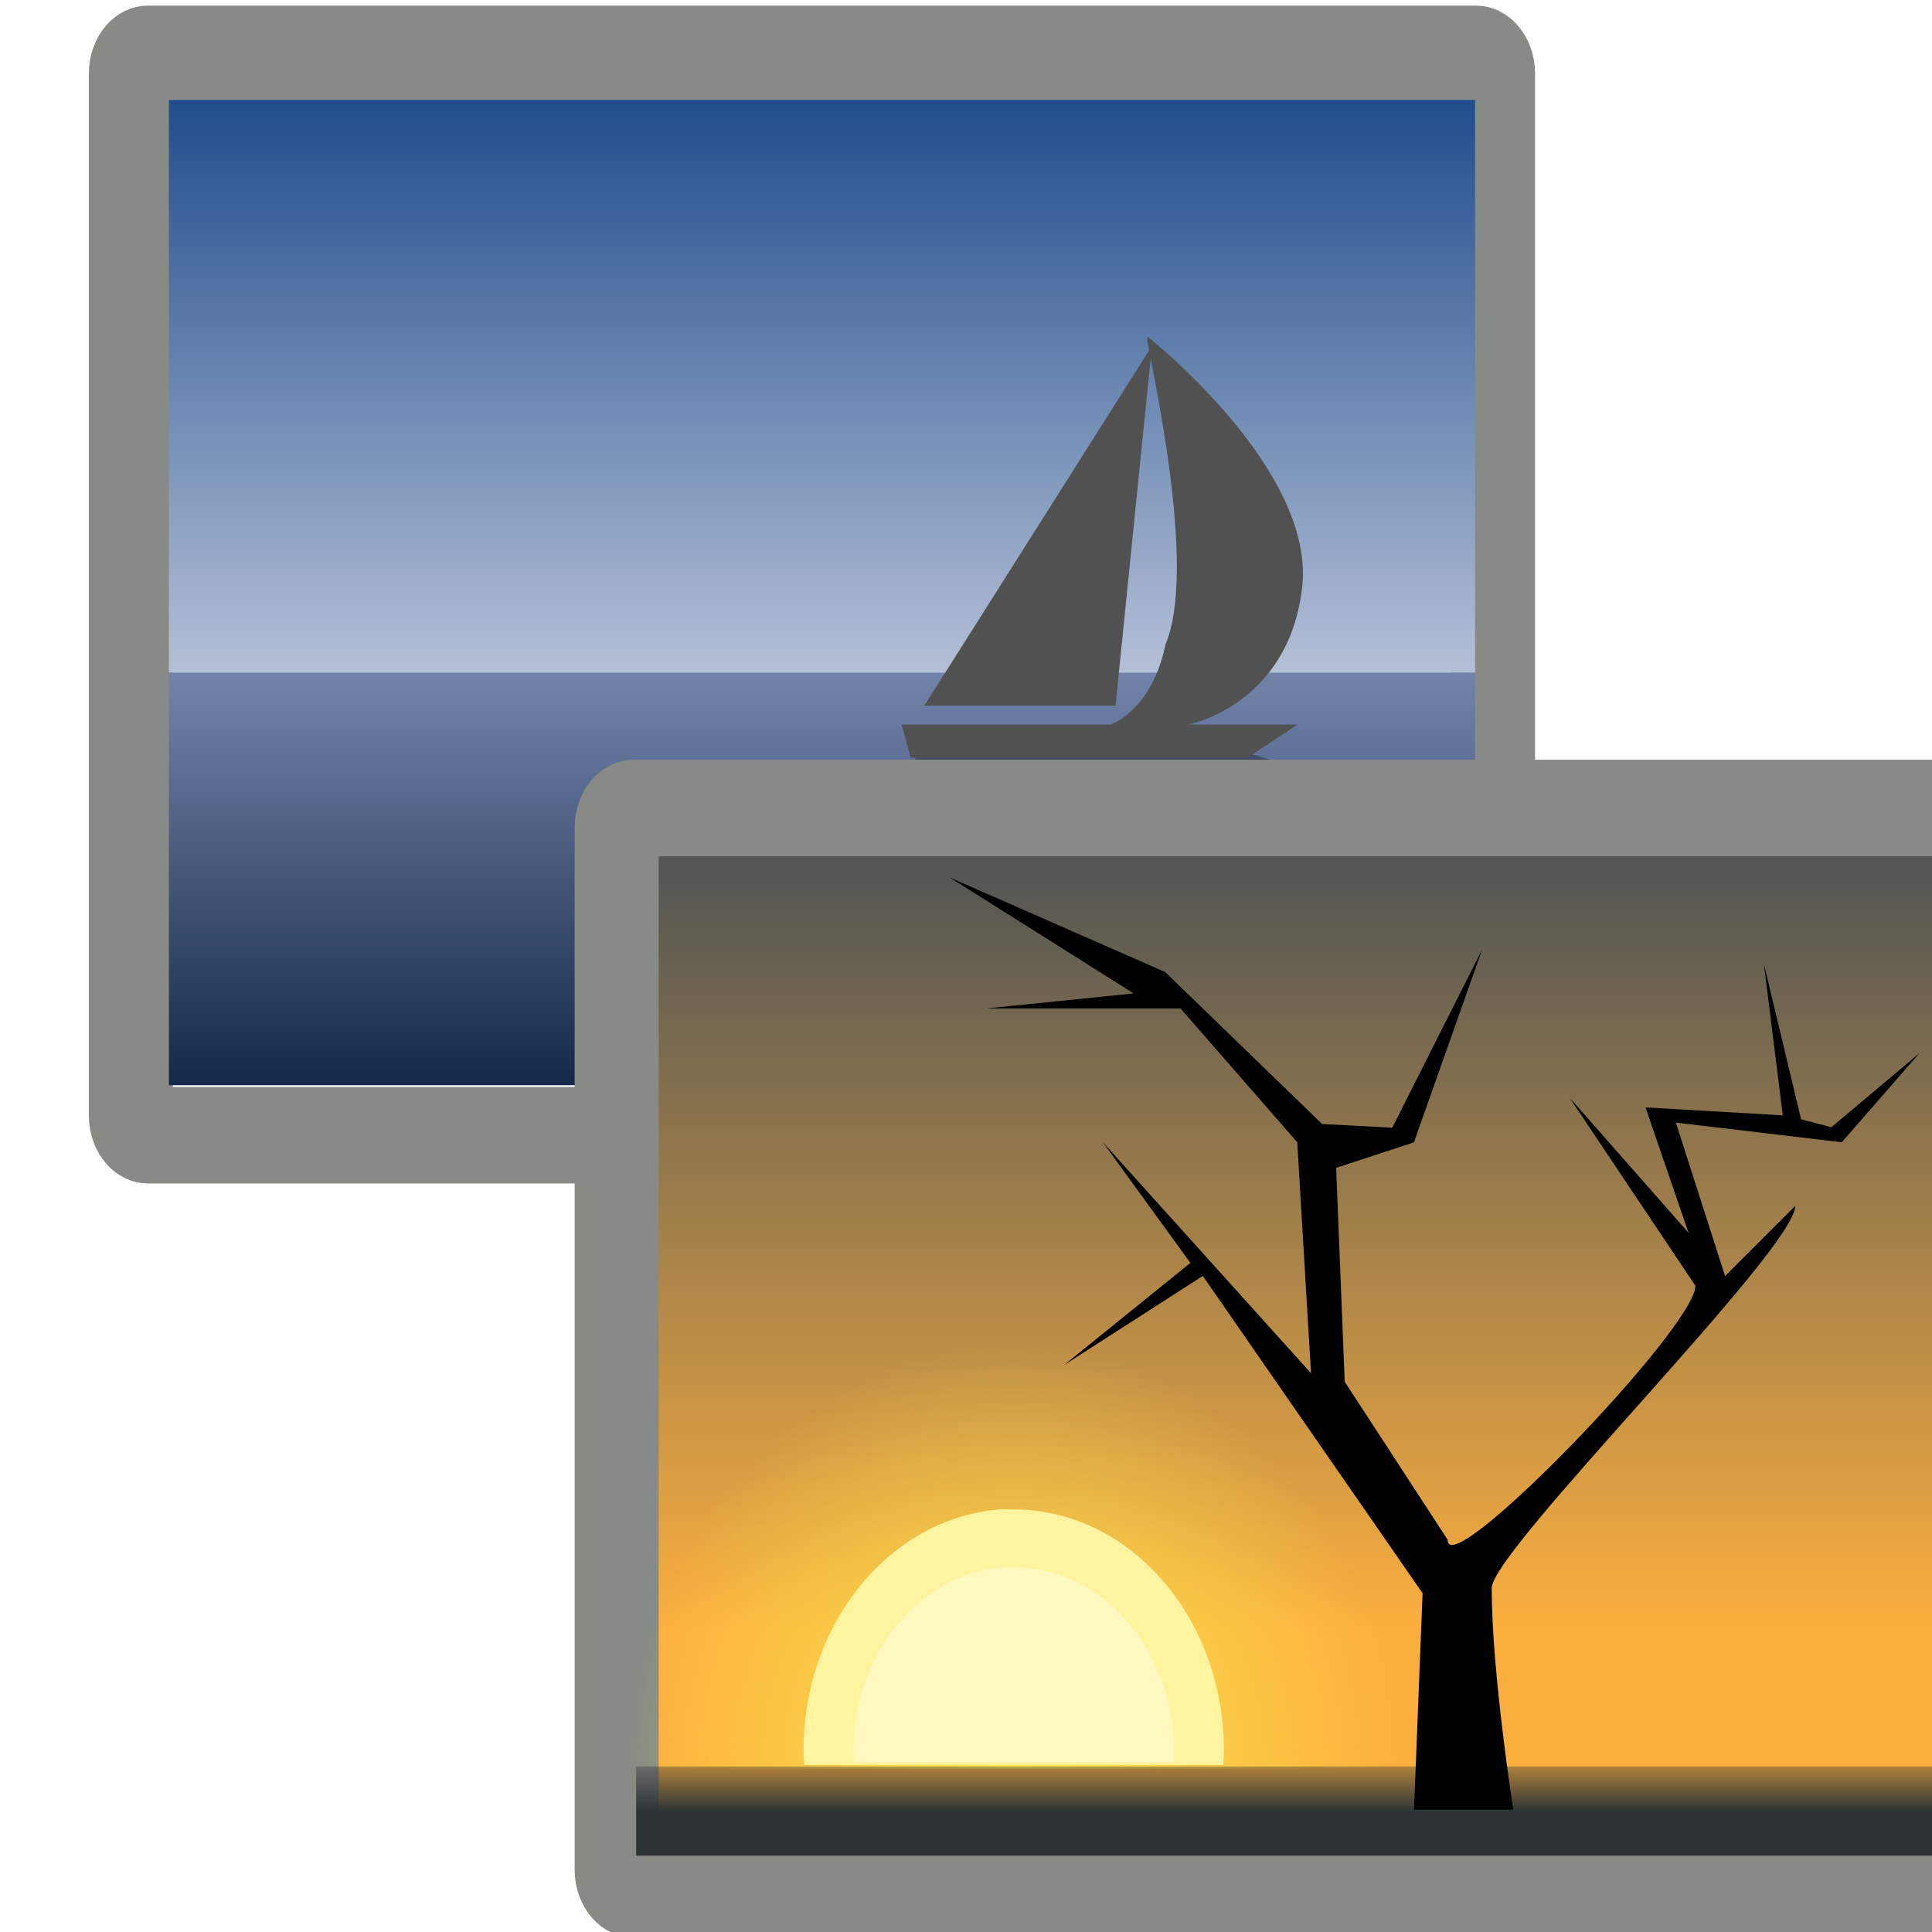
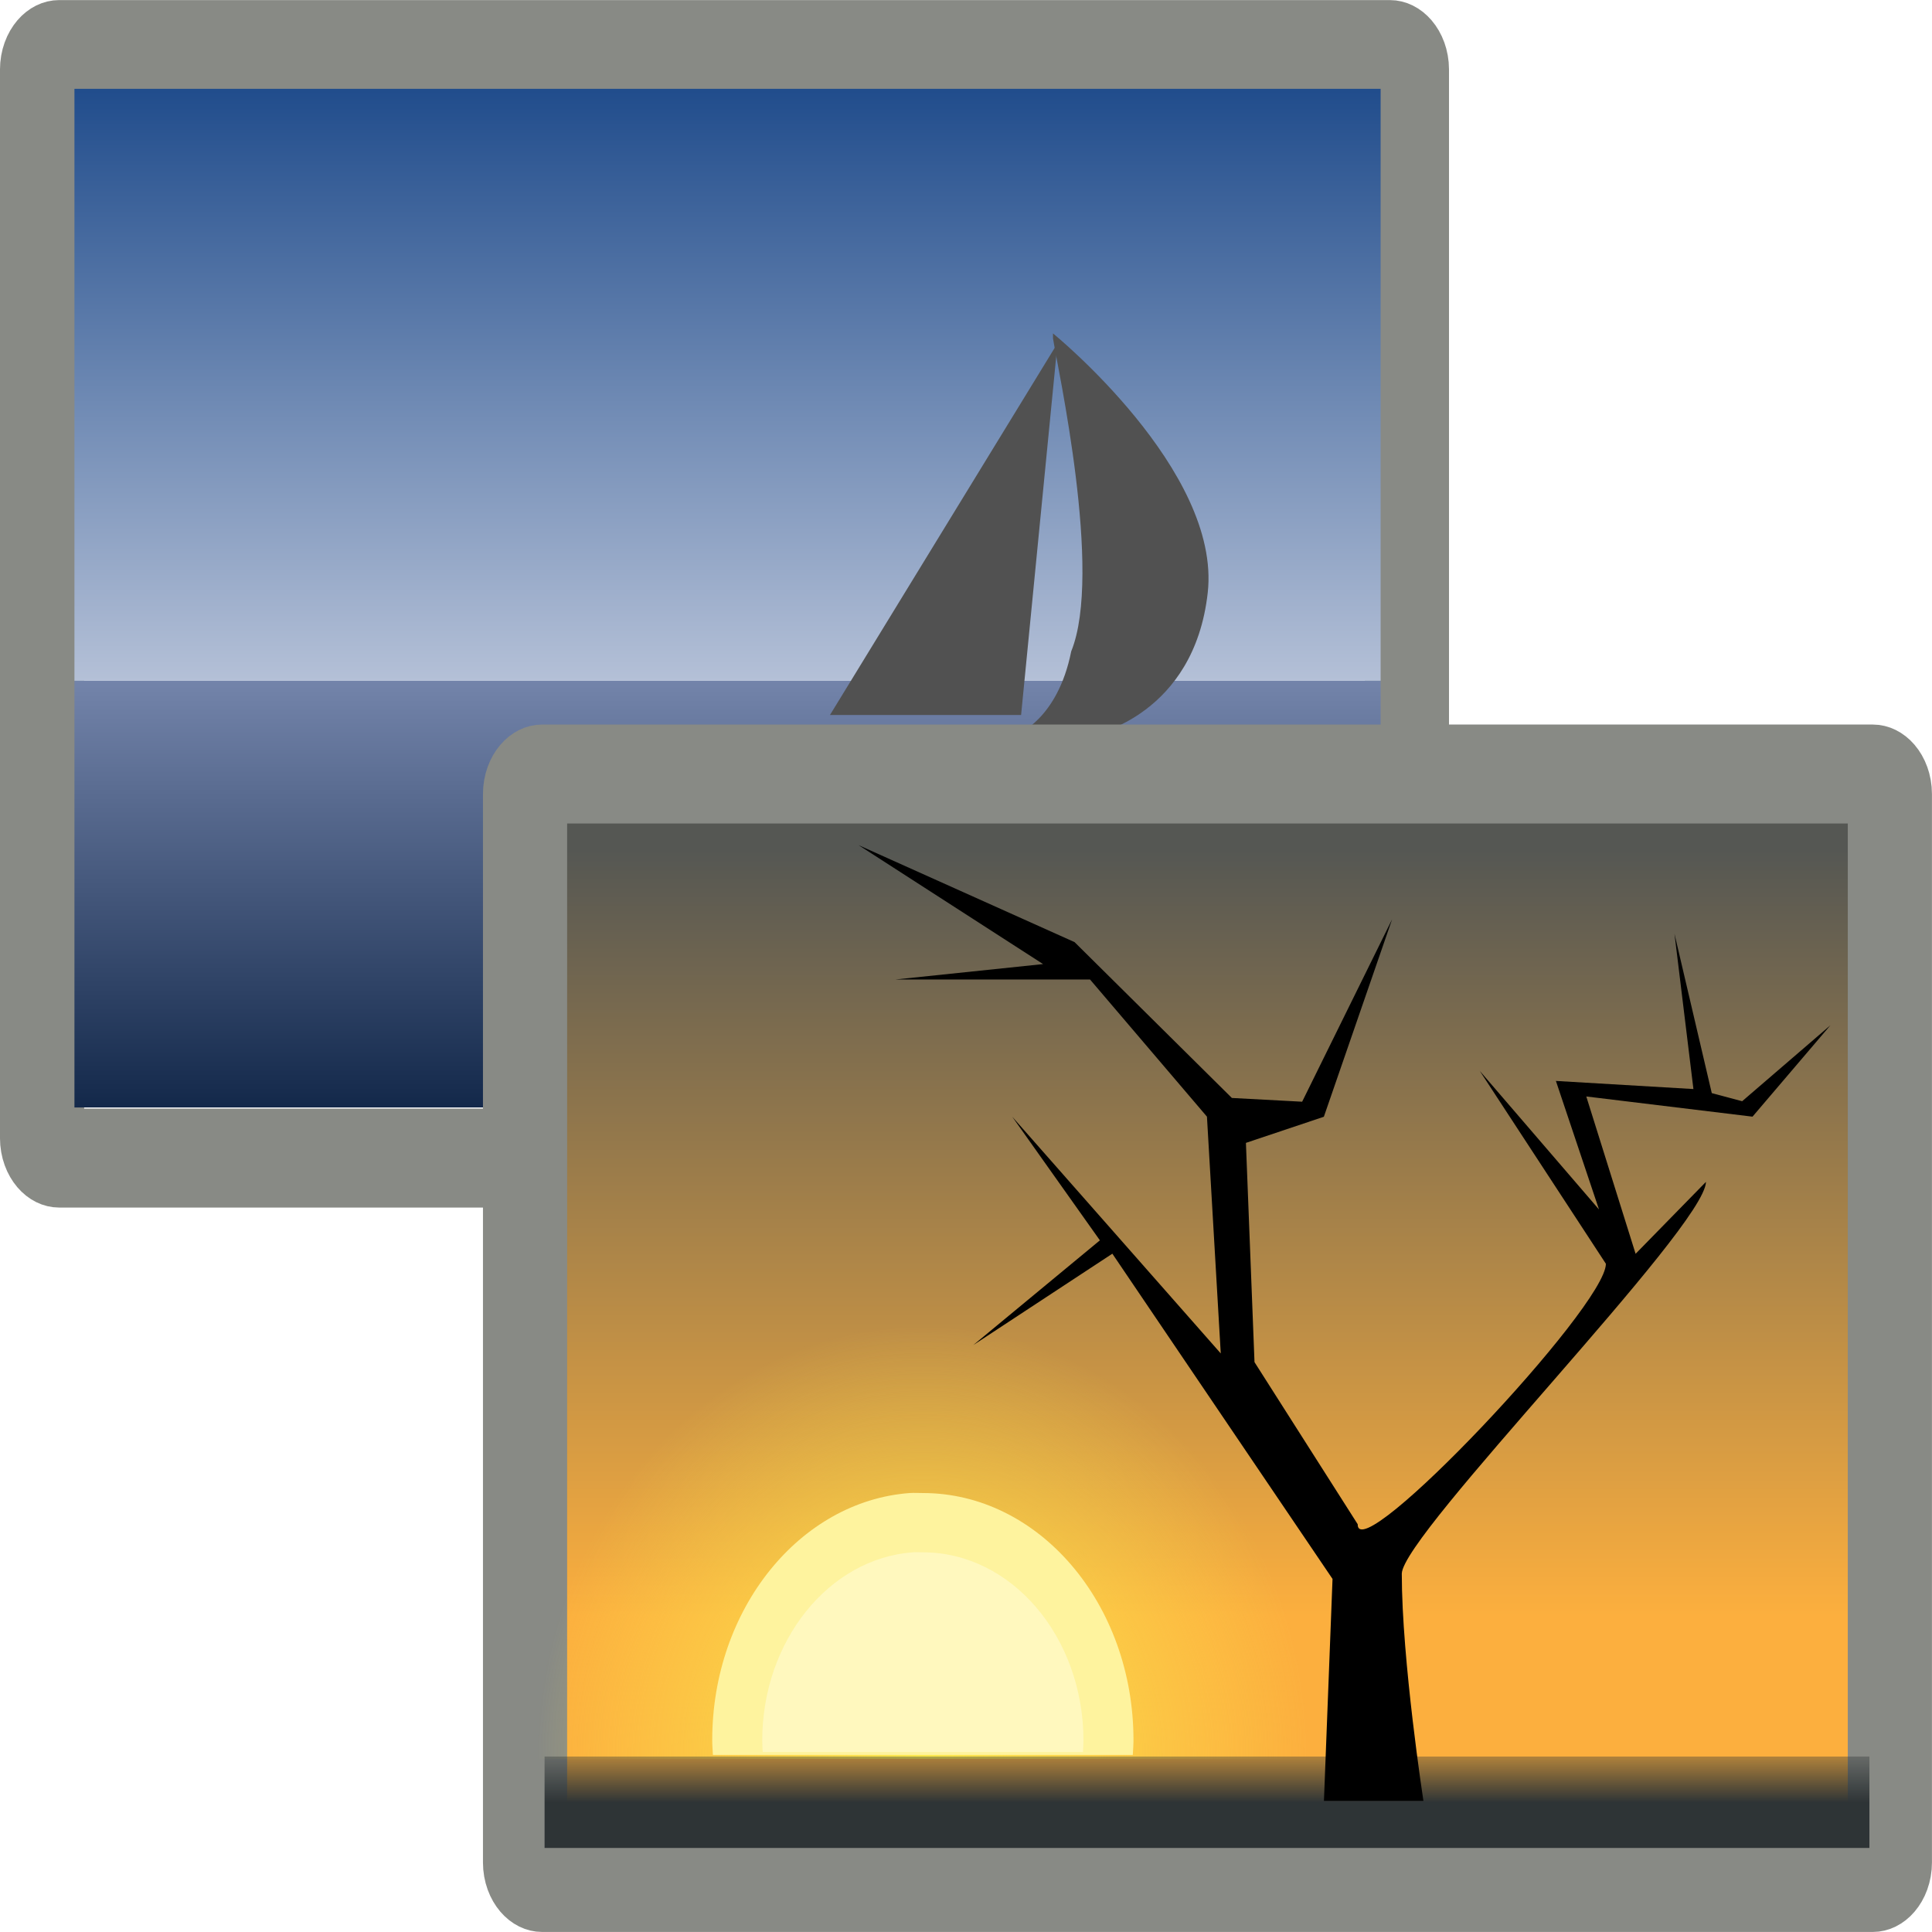
- <svg xmlns="http://www.w3.org/2000/svg" xmlns:ns1="http://www.openswatchbook.org/uri/2009/osb" xmlns:xlink="http://www.w3.org/1999/xlink" width="16" height="16" viewBox="0 0 16 16" id="svg30571" version="1.1">
+ <svg xmlns="http://www.w3.org/2000/svg" xmlns:xlink="http://www.w3.org/1999/xlink" width="16" height="16" viewBox="0 0 16 16" id="svg30571" version="1.1">
  <defs id="defs30573">
-     <linearGradient id="linearGradient19282" ns1:paint="solid" gradientTransform="matrix(1.217861,0,0,1.043881,378.848,1794.496)">
-       <stop offset="0" id="stop19284" style="stop-color:#505050;stop-opacity:1;" />
-     </linearGradient>
-     <linearGradient id="linearGradient19282-1" ns1:paint="solid" gradientTransform="matrix(1.217861,0,0,1.043881,356.6917,1794.496)">
-       <stop offset="0" id="stop19284-8" style="stop-color:#505050;stop-opacity:1;" />
-     </linearGradient>
-     <linearGradient id="linearGradient19282-2" ns1:paint="solid" gradientTransform="matrix(1.217861,0,0,1.043881,356.6917,1794.496)">
-       <stop offset="0" id="stop19284-1" style="stop-color:#666666;stop-opacity:1" />
-     </linearGradient>
    <linearGradient id="linearGradient2065">
      <stop style="stop-color:#555753" offset="0" id="stop2067" />
      <stop style="stop-color:#fcaf3e" offset="1" id="stop2069" />
    </linearGradient>
    <linearGradient id="linearGradient4928">
      <stop id="stop4930" offset="0" style="stop-color:#fce94f;stop-opacity:1;" />
      <stop id="stop4932" offset="1" style="stop-color:#fce94f;stop-opacity:0;" />
    </linearGradient>
    <linearGradient id="linearGradient4616">
      <stop style="stop-color:#2e3436;stop-opacity:1;" offset="0" id="stop4618" />
      <stop style="stop-color:#2e3436;stop-opacity:0;" offset="1" id="stop4620" />
    </linearGradient>
    <radialGradient xlink:href="#linearGradient4928" id="radialGradient4915-6" cx="-6.007" cy="32.837" fx="-6.007" fy="32.837" r="9.906" gradientTransform="matrix(0.462962,0,0,0.44272,14.86446,6.713194)" gradientUnits="userSpaceOnUse" />
    <linearGradient xlink:href="#linearGradient2065" id="linearGradient4045" gradientUnits="userSpaceOnUse" gradientTransform="matrix(0.462962,0,0,0.466802,21.0145,5.928547)" x1="-11.986" y1="13.123" x2="-11.986" y2="29.727" />
    <linearGradient xlink:href="#linearGradient4616" id="linearGradient4047" gradientUnits="userSpaceOnUse" gradientTransform="matrix(0.462962,0,0,0.461866,4.347921,5.985305)" x1="25.355" y1="34.007" x2="25.355" y2="32.409" />
-     <linearGradient xlink:href="#linearGradient7648" id="linearGradient7671" gradientUnits="userSpaceOnUse" gradientTransform="matrix(1.159185,0,0,-0.8376361,-21.30156,1049.334)" x1="21.933" y1="24.627" x2="21.933" y2="7.109" />
+     <linearGradient xlink:href="#linearGradient7648" id="linearGradient7671" gradientUnits="userSpaceOnUse" gradientTransform="matrix(1.159185,0,0,-0.8659689,-23.90412,1050.181)" x1="21.933" y1="24.627" x2="21.933" y2="7.109" />
    <linearGradient id="linearGradient7648" gradientUnits="userSpaceOnUse" x1="21.933" y1="24.627" x2="21.933" y2="7.109">
      <stop offset="0" style="stop-color:#8595bc;stop-opacity:1;" id="stop7650" />
      <stop offset="1" style="stop-color:#041a3b;stop-opacity:1;" id="stop7652" />
    </linearGradient>
-     <linearGradient xlink:href="#aigrd3" id="linearGradient7673" gradientUnits="userSpaceOnUse" gradientTransform="matrix(1.159185,0,0,1.16202,-21.30156,1004.976)" x1="21.933" y1="24.627" x2="21.933" y2="7.109" />
+     <linearGradient xlink:href="#aigrd3" id="linearGradient7673" gradientUnits="userSpaceOnUse" gradientTransform="matrix(1.159185,0,0,1.201325,-23.90412,1004.322)" x1="21.933" y1="24.627" x2="21.933" y2="7.109" />
    <linearGradient y2="7.109" x2="21.933" y1="24.627" x1="21.933" gradientUnits="userSpaceOnUse" id="aigrd3">
      <stop id="stop16199" style="stop-color:#D0D6E5;stroke-dasharray:none;stroke-miterlimit:4;stroke-width:1.217" offset="0" />
      <stop id="stop16201" style="stop-color:#093A80;stroke-dasharray:none;stroke-miterlimit:4;stroke-width:1.217" offset="1" />
    </linearGradient>
  </defs>
  <g id="layer1" transform="translate(0,-1036.362)">
-     <g id="g4211">
-       <g transform="matrix(0.6956749,0,0,0.7993512,-4.034332,1027.778)" id="g2403">
+     <g id="g4321">
+       <g transform="matrix(0.6970319,0,0,0.8194577,-4.779635,1027.515)" id="g2403">
        <g id="g3799" transform="matrix(0.557846,0,0,0.461866,-85.36183,64.50698)" style="opacity:0.582" />
        <rect style="opacity:1;fill:none;fill-opacity:1;stroke:#888a85;stroke-width:1;stroke-linecap:round;stroke-linejoin:round;stroke-miterlimit:4;stroke-dasharray:none;stroke-dashoffset:0;stroke-opacity:1" id="rect2063" width="16.216" height="11.203" x="7.357" y="11.297" rx="0.203" ry="0.202" />
      </g>
      <g transform="matrix(0.3004792,0,0,0.3138409,5.432881,718.4389)" id="g4151">
-         <path id="path7644" d="m -13.426,1041.644 h 36 v -10.891 H -13.426 Z" style="fill:url(#linearGradient7671);fill-opacity:1;fill-rule:nonzero;stroke:none;stroke-width:1.28;stroke-miterlimit:4" />
-         <path style="fill:url(#linearGradient7673);fill-rule:nonzero;stroke:none;stroke-width:1.28;stroke-miterlimit:4" d="m -13.426,1015.644 h 36 v 15.109 H -13.426 Z" id="path16203" />
+         <path id="path7644" d="m -16.029,1042.231 h 36 v -11.26 h -36 z" style="fill:url(#linearGradient7671);fill-opacity:1;fill-rule:nonzero;stroke:none;stroke-width:1.302;stroke-miterlimit:4" />
+         <path style="fill:url(#linearGradient7673);fill-rule:nonzero;stroke:none;stroke-width:1.302;stroke-miterlimit:4" d="m -16.029,1015.351 h 36 v 15.62 h -36 z" id="path16203" />
        <path style="opacity:0.3;fill-rule:nonzero;stroke:none;stroke-width:1.28;stroke-miterlimit:4" d="m 7.145,1032.876 h 9.157 l 1.756,0.499 h -3.01 c 0,0 3.01,0.25 4.516,2.123 1.505,1.748 -1.756,3.871 -1.756,3.871 0,0 0,0 0,0 -0.125,-0.375 -0.878,-3.371 -2.383,-4.62 -1.129,-0.999 -2.383,-1.249 -2.383,-1.249 H 7.145 v -0.499 z" id="path16223" />
+         <path style="fill:#515151;fill-rule:nonzero;stroke:none;stroke-width:1.302;stroke-miterlimit:4" d="m 4.543,1033.295 h 9.157 l 1.38,-0.904 h -3.01 c 0,0 2.76,-0.516 3.136,-3.744 0.376,-3.227 -4.265,-6.842 -4.265,-6.842 0,0 0,0 0,0.129 0.125,0.774 1.38,6.196 0.502,8.262 -0.376,1.807 -1.505,2.195 -1.505,2.195 h -5.77 l 0.251,0.904 z" id="path16227" />
        <path style="opacity:0.3;fill-rule:nonzero;stroke:none;stroke-width:1.28;stroke-miterlimit:4" d="M 13.166,1033.625 H 7.898 l 9.784,5.494 z" id="path16225" />
-         <path style="fill:#515151;fill-rule:nonzero;stroke:none;stroke-width:1.28;stroke-miterlimit:4" d="m 7.145,1033.001 h 9.157 l 1.38,-0.874 h -3.01 c 0,0 2.76,-0.499 3.136,-3.621 0.376,-3.122 -4.265,-6.618 -4.265,-6.618 0,0 0,0 0,0.125 0.125,0.749 1.38,5.994 0.502,7.991 -0.376,1.748 -1.505,2.123 -1.505,2.123 H 6.769 l 0.251,0.874 z" id="path16227" />
-         <path id="path16229" d="M 12.665,1031.627 H 7.396 l 6.272,-9.49 z" style="fill:#515151;fill-rule:nonzero;stroke:none;stroke-width:1.28;stroke-miterlimit:4" />
+         <path id="path16229" d="M 10.062,1031.875 H 4.794 l 6.272,-9.811 z" style="fill:#515151;fill-rule:nonzero;stroke:none;stroke-width:1.302;stroke-miterlimit:4" />
      </g>
-       <g transform="matrix(1.000035,0,0,0.9991829,2.771509,4.103263)" id="g3976-3">
+       <g transform="matrix(1.001965,0,0,1.024267,2.008333,-22.26065)" id="g3976-3">
        <g transform="matrix(0.6956507,0,0,0.8000048,24.14848,1040.552)" id="g4028-9">
          <g transform="translate(-38.71351,-12.23706)" id="g2403-3">
            <g id="g3799-7" transform="matrix(0.557846,0,0,0.461866,-85.36183,64.50698)" style="opacity:0.582" />
            <rect style="opacity:1;fill:url(#linearGradient4045);fill-opacity:1;stroke:#888a85;stroke-width:1;stroke-linecap:round;stroke-linejoin:round;stroke-miterlimit:4;stroke-dasharray:none;stroke-dashoffset:0;stroke-opacity:1" id="rect2063-4" width="16.216" height="11.203" x="7.357" y="11.297" rx="0.203" ry="0.202" />
            <path style="color:#000000;display:inline;overflow:visible;visibility:visible;opacity:1;fill:url(#radialGradient4915-6);fill-opacity:1;fill-rule:evenodd;stroke:none;stroke-width:1;stroke-linecap:round;stroke-linejoin:round;stroke-miterlimit:4;stroke-dasharray:none;stroke-dashoffset:0;stroke-opacity:1;marker:none;marker-start:none;marker-mid:none;marker-end:none" d="m 11.794,16.401 c -2.393,0.151 -4.297,2.15 -4.297,4.575 0,0.094 0.009,0.182 0.014,0.274 h 9.144 c 0.006,-0.092 0.014,-0.181 0.014,-0.274 0,-2.524 -2.056,-4.575 -4.586,-4.575 -0.099,0 -0.192,-0.006 -0.289,0 z" id="path4898-0" />
            <rect style="opacity:1;fill:url(#linearGradient4047);fill-opacity:1;stroke:none;stroke-width:1;stroke-linecap:round;stroke-linejoin:round;stroke-miterlimit:4;stroke-dasharray:none;stroke-dashoffset:0;stroke-opacity:1" id="rect1324-7" width="15.741" height="0.924" x="7.589" y="21.227" rx="0" ry="0" />
            <path style="fill:#000000;fill-opacity:1;fill-rule:evenodd;stroke:none;stroke-width:1px;stroke-linecap:butt;stroke-linejoin:miter;stroke-opacity:1" d="m 18.031,21.676 c 0,0 -0.257,-1.424 -0.257,-2.297 0.007,-0.398 3.605,-3.498 3.614,-3.96 l -0.836,0.727 -0.586,-1.59 1.975,0.204 0.926,-0.924 -1.049,0.768 -0.361,-0.082 -0.443,-1.61 0.225,1.569 -1.634,-0.082 0.512,1.299 -1.417,-1.401 1.499,1.95 c 3.7e-5,0.435 -2.954,3.09 -2.949,2.632 L 16.024,17.241 l -0.102,-2.216 0.926,-0.264 0.811,-1.996 -1.069,1.844 -0.835,-0.038 -1.869,-1.575 -2.566,-0.98 2.192,1.202 -1.757,0.156 h 2.315 l 1.389,1.386 0.164,2.393 -2.478,-2.393 1.042,1.25 -1.505,1.059 1.653,-0.924 2.616,3.287 -0.102,2.243 h 1.183 z" id="path2079-2" />
            <path id="path4924-8" d="m 11.926,18.564 c -1.306,0.083 -2.345,1.173 -2.345,2.497 0,0.051 0.005,0.099 0.008,0.15 h 4.989 c 0.003,-0.05 0.008,-0.099 0.008,-0.15 0,-1.377 -1.122,-2.497 -2.503,-2.497 -0.054,0 -0.105,-0.003 -0.158,0 z" style="color:#000000;display:inline;overflow:visible;visibility:visible;opacity:1;fill:#fef39e;fill-opacity:1;fill-rule:evenodd;stroke:none;stroke-width:1;stroke-linecap:round;stroke-linejoin:round;stroke-miterlimit:4;stroke-dasharray:none;stroke-dashoffset:0;stroke-opacity:1;marker:none;marker-start:none;marker-mid:none;marker-end:none" />
            <path style="color:#000000;display:inline;overflow:visible;visibility:visible;opacity:1;fill:#fffbd7;fill-opacity:0.557;fill-rule:evenodd;stroke:none;stroke-width:1;stroke-linecap:round;stroke-linejoin:round;stroke-miterlimit:4;stroke-dasharray:none;stroke-dashoffset:0;stroke-opacity:1;marker:none;marker-start:none;marker-mid:none;marker-end:none" d="m 11.963,19.163 c -0.996,0.063 -1.788,0.895 -1.788,1.904 0,0.039 0.004,0.076 0.006,0.114 h 3.805 c 0.002,-0.038 0.006,-0.075 0.006,-0.114 0,-1.05 -0.856,-1.904 -1.909,-1.904 -0.041,0 -0.08,-0.003 -0.12,0 z" id="path4926-6" />
          </g>
        </g>
      </g>
      <g id="g4138" />
    </g>
  </g>
</svg>
